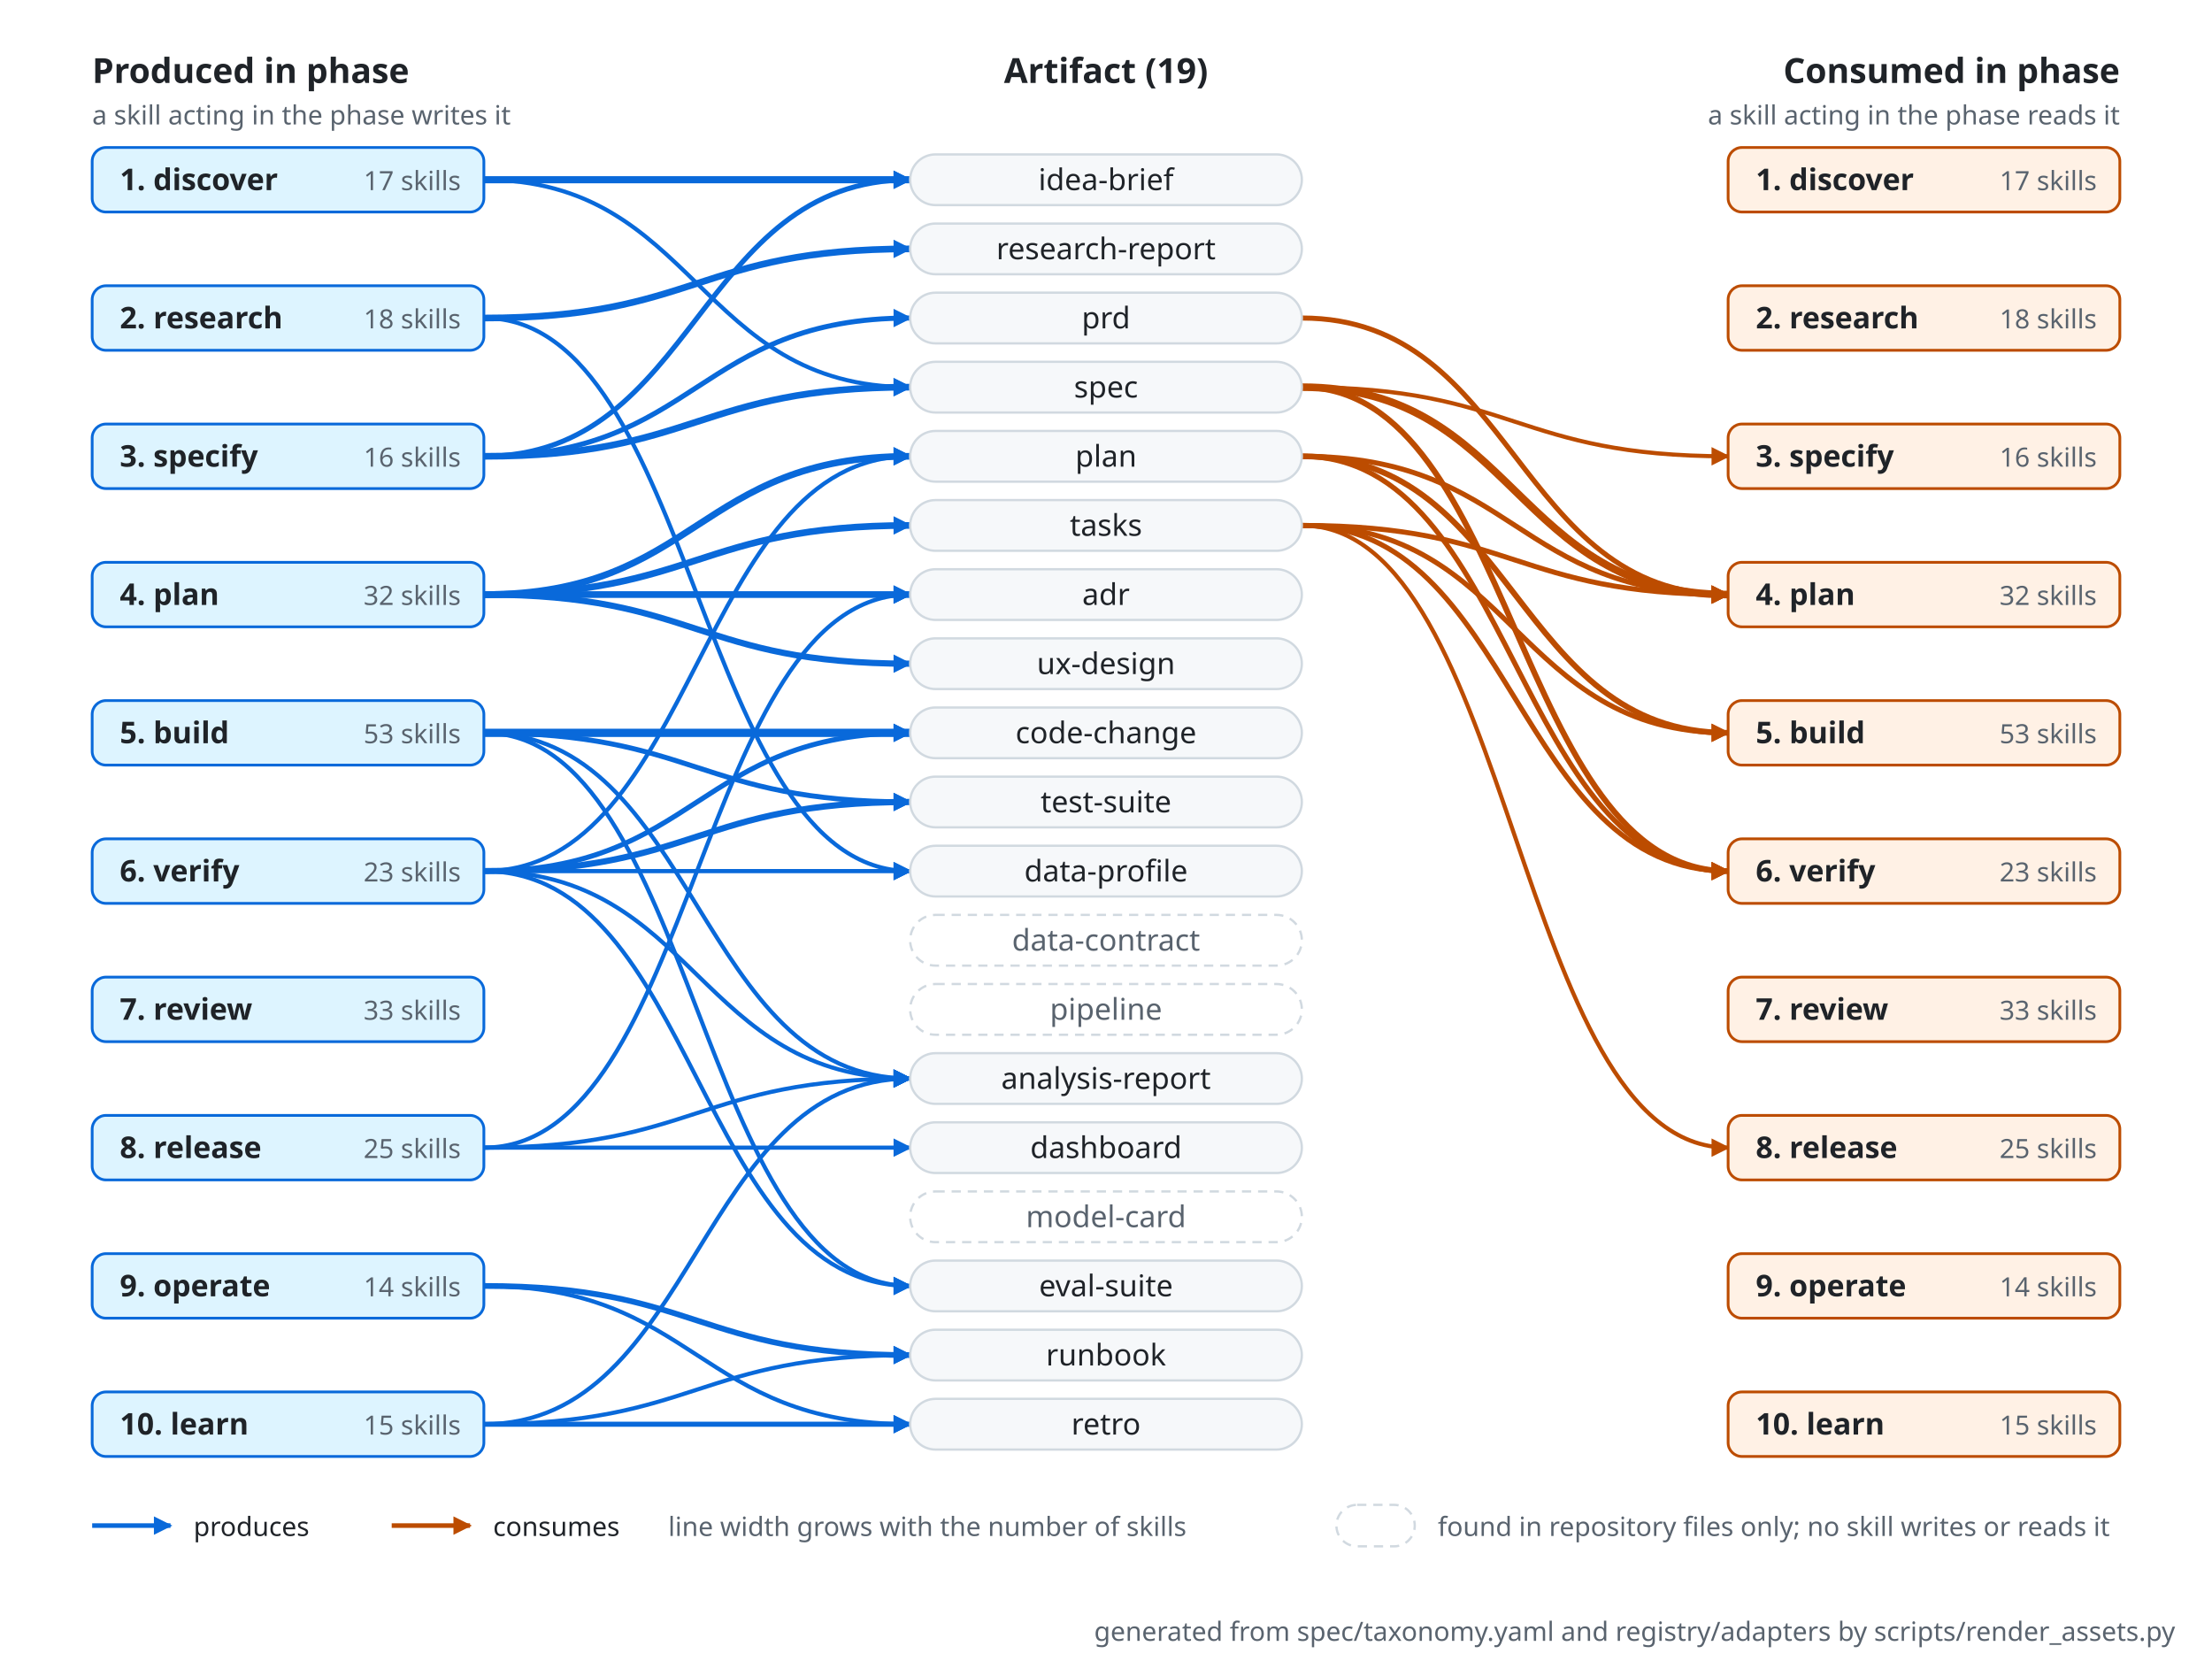
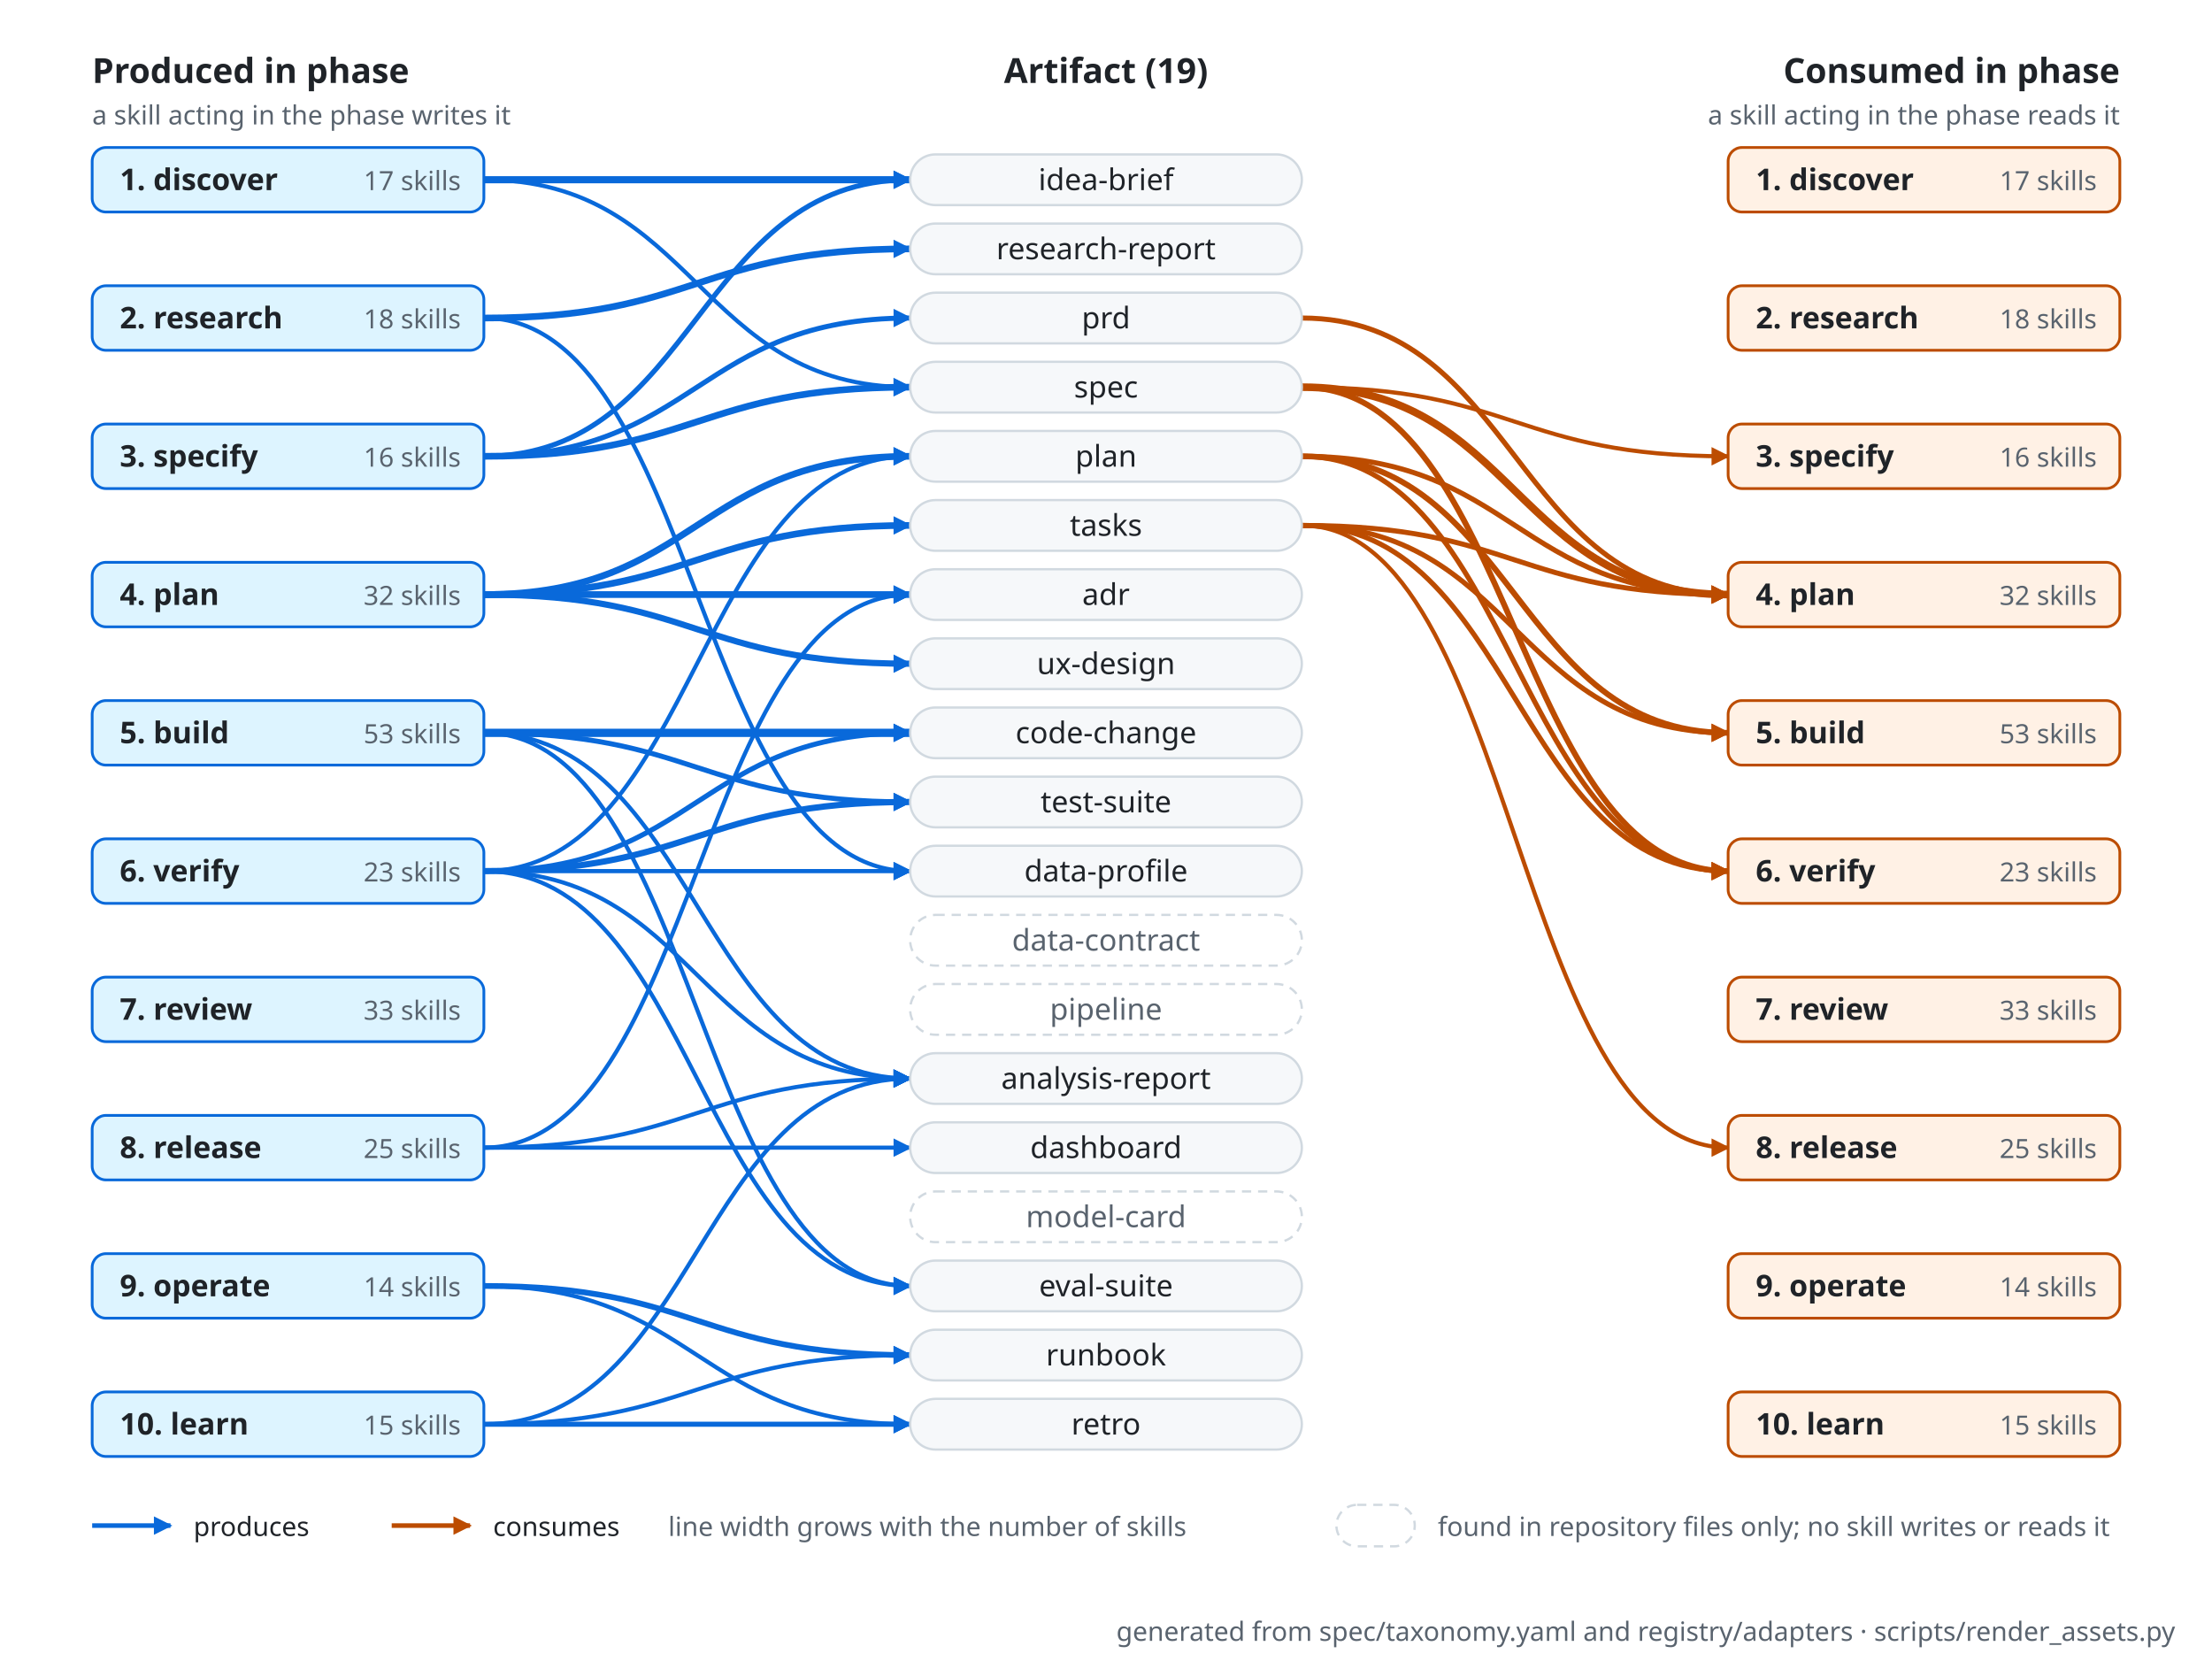
<svg xmlns="http://www.w3.org/2000/svg" width="960" height="724" viewBox="0 0 960 724" role="img" aria-label="Lifecycle graph: the 10 phases and 19 artifacts of the taxonomy, with the artifacts skills in each phase produce and consume">
  <style>text{font-family:-apple-system,BlinkMacSystemFont,'Segoe UI','Noto Sans',Helvetica,Arial,sans-serif;font-size:13px;fill:#1f2328}.m{fill:#59636e}.b{font-weight:600}.s{font-size:11.5px}.h{font-size:15px;font-weight:600}.mono{font-family:ui-monospace,SFMono-Regular,'SF Mono',Menlo,Consolas,'Liberation Mono',monospace;font-size:12px}.box{fill:#f6f8fa;stroke:#d1d9e0;stroke-width:1}.dash{fill:none;stroke:#d1d9e0;stroke-width:1;stroke-dasharray:4 3}.edge{fill:none;stroke:#59636e;stroke-width:1.4}.blue{fill:#ddf4ff;stroke:#0969da;stroke-width:1.2}.t-blue{fill:#0969da}.e-blue{fill:none;stroke:#0969da}#arrow-blue path{fill:#0969da}.green{fill:#dafbe1;stroke:#1a7f37;stroke-width:1.2}.t-green{fill:#1a7f37}.e-green{fill:none;stroke:#1a7f37}#arrow-green path{fill:#1a7f37}.orange{fill:#fff1e5;stroke:#bc4c00;stroke-width:1.2}.t-orange{fill:#bc4c00}.e-orange{fill:none;stroke:#bc4c00}#arrow-orange path{fill:#bc4c00}.purple{fill:#fbefff;stroke:#8250df;stroke-width:1.2}.t-purple{fill:#8250df}.e-purple{fill:none;stroke:#8250df}#arrow-purple path{fill:#8250df}.red{fill:#ffebe9;stroke:#cf222e;stroke-width:1.2}.t-red{fill:#cf222e}.e-red{fill:none;stroke:#cf222e}#arrow-red path{fill:#cf222e}#arrow path{fill:#59636e}</style>
  <defs>
    <marker id="arrow" viewBox="0 0 10 10" refX="9" refY="5" markerWidth="8" markerHeight="8" markerUnits="userSpaceOnUse" orient="auto-start-reverse">
      <path d="M0 0L10 5L0 10z" />
    </marker>
    <marker id="arrow-blue" viewBox="0 0 10 10" refX="9" refY="5" markerWidth="8" markerHeight="8" markerUnits="userSpaceOnUse" orient="auto-start-reverse">
      <path d="M0 0L10 5L0 10z" />
    </marker>
    <marker id="arrow-green" viewBox="0 0 10 10" refX="9" refY="5" markerWidth="8" markerHeight="8" markerUnits="userSpaceOnUse" orient="auto-start-reverse">
      <path d="M0 0L10 5L0 10z" />
    </marker>
    <marker id="arrow-orange" viewBox="0 0 10 10" refX="9" refY="5" markerWidth="8" markerHeight="8" markerUnits="userSpaceOnUse" orient="auto-start-reverse">
      <path d="M0 0L10 5L0 10z" />
    </marker>
    <marker id="arrow-purple" viewBox="0 0 10 10" refX="9" refY="5" markerWidth="8" markerHeight="8" markerUnits="userSpaceOnUse" orient="auto-start-reverse">
      <path d="M0 0L10 5L0 10z" />
    </marker>
    <marker id="arrow-red" viewBox="0 0 10 10" refX="9" refY="5" markerWidth="8" markerHeight="8" markerUnits="userSpaceOnUse" orient="auto-start-reverse">
      <path d="M0 0L10 5L0 10z" />
    </marker>
  </defs>
  <text x="40" y="36" class="h">Produced in phase</text>
  <text x="480" y="36" class="h" text-anchor="middle">Artifact (19)</text>
  <text x="920" y="36" class="h" text-anchor="end">Consumed in phase</text>
  <text x="40" y="54" class="m s">a skill acting in the phase writes it</text>
  <text x="920" y="54" class="m s" text-anchor="end">a skill acting in the phase reads it</text>
  <path d="M210 318C302.5 318 302.5 468 395 468" class="e-blue" stroke-width="1.8" marker-end="url(#arrow-blue)" />
  <path d="M210 318C302.5 318 302.5 318 395 318" class="e-blue" stroke-width="3.6" marker-end="url(#arrow-blue)" />
  <path d="M210 318C302.5 318 302.5 558 395 558" class="e-blue" stroke-width="1.8" marker-end="url(#arrow-blue)" />
  <path d="M210 318C302.5 318 302.5 348 395 348" class="e-blue" stroke-width="2.2" marker-end="url(#arrow-blue)" />
  <path d="M210 78C302.5 78 302.5 78 395 78" class="e-blue" stroke-width="3.1" marker-end="url(#arrow-blue)" />
  <path d="M210 78C302.5 78 302.5 168 395 168" class="e-blue" stroke-width="1.8" marker-end="url(#arrow-blue)" />
  <path d="M210 618C302.5 618 302.5 468 395 468" class="e-blue" stroke-width="1.8" marker-end="url(#arrow-blue)" />
  <path d="M210 618C302.5 618 302.5 618 395 618" class="e-blue" stroke-width="2.2" marker-end="url(#arrow-blue)" />
  <path d="M210 618C302.5 618 302.5 588 395 588" class="e-blue" stroke-width="1.8" marker-end="url(#arrow-blue)" />
  <path d="M210 558C302.5 558 302.5 618 395 618" class="e-blue" stroke-width="1.8" marker-end="url(#arrow-blue)" />
  <path d="M210 558C302.5 558 302.5 588 395 588" class="e-blue" stroke-width="2.5" marker-end="url(#arrow-blue)" />
  <path d="M210 258C302.5 258 302.5 258 395 258" class="e-blue" stroke-width="2.9" marker-end="url(#arrow-blue)" />
  <path d="M210 258C302.5 258 302.5 198 395 198" class="e-blue" stroke-width="2.9" marker-end="url(#arrow-blue)" />
  <path d="M210 258C302.5 258 302.5 228 395 228" class="e-blue" stroke-width="2.9" marker-end="url(#arrow-blue)" />
  <path d="M210 258C302.5 258 302.5 288 395 288" class="e-blue" stroke-width="2.7" marker-end="url(#arrow-blue)" />
  <path d="M210 498C302.5 498 302.5 258 395 258" class="e-blue" stroke-width="1.8" marker-end="url(#arrow-blue)" />
  <path d="M210 498C302.5 498 302.5 468 395 468" class="e-blue" stroke-width="1.8" marker-end="url(#arrow-blue)" />
  <path d="M210 498C302.5 498 302.5 498 395 498" class="e-blue" stroke-width="1.8" marker-end="url(#arrow-blue)" />
  <path d="M210 138C302.5 138 302.5 378 395 378" class="e-blue" stroke-width="1.8" marker-end="url(#arrow-blue)" />
  <path d="M210 138C302.5 138 302.5 108 395 108" class="e-blue" stroke-width="2.9" marker-end="url(#arrow-blue)" />
  <path d="M210 198C302.5 198 302.5 78 395 78" class="e-blue" stroke-width="2.2" marker-end="url(#arrow-blue)" />
  <path d="M210 198C302.5 198 302.5 138 395 138" class="e-blue" stroke-width="2.2" marker-end="url(#arrow-blue)" />
  <path d="M210 198C302.5 198 302.5 168 395 168" class="e-blue" stroke-width="2.9" marker-end="url(#arrow-blue)" />
  <path d="M210 378C302.5 378 302.5 468 395 468" class="e-blue" stroke-width="1.8" marker-end="url(#arrow-blue)" />
  <path d="M210 378C302.5 378 302.5 318 395 318" class="e-blue" stroke-width="2.2" marker-end="url(#arrow-blue)" />
  <path d="M210 378C302.5 378 302.5 378 395 378" class="e-blue" stroke-width="1.8" marker-end="url(#arrow-blue)" />
  <path d="M210 378C302.5 378 302.5 558 395 558" class="e-blue" stroke-width="1.8" marker-end="url(#arrow-blue)" />
  <path d="M210 378C302.5 378 302.5 198 395 198" class="e-blue" stroke-width="1.8" marker-end="url(#arrow-blue)" />
  <path d="M210 378C302.5 378 302.5 348 395 348" class="e-blue" stroke-width="2.7" marker-end="url(#arrow-blue)" />
  <path d="M565 198C657.5 198 657.5 318 750 318" class="e-orange" stroke-width="2.5" marker-end="url(#arrow-orange)" />
  <path d="M565 198C657.5 198 657.5 258 750 258" class="e-orange" stroke-width="2.2" marker-end="url(#arrow-orange)" />
  <path d="M565 198C657.5 198 657.5 378 750 378" class="e-orange" stroke-width="2.2" marker-end="url(#arrow-orange)" />
  <path d="M565 138C657.5 138 657.5 258 750 258" class="e-orange" stroke-width="2.2" marker-end="url(#arrow-orange)" />
  <path d="M565 168C657.5 168 657.5 258 750 258" class="e-orange" stroke-width="3.3" marker-end="url(#arrow-orange)" />
  <path d="M565 168C657.5 168 657.5 198 750 198" class="e-orange" stroke-width="1.8" marker-end="url(#arrow-orange)" />
  <path d="M565 168C657.5 168 657.5 378 750 378" class="e-orange" stroke-width="2.5" marker-end="url(#arrow-orange)" />
  <path d="M565 228C657.5 228 657.5 318 750 318" class="e-orange" stroke-width="2.2" marker-end="url(#arrow-orange)" />
  <path d="M565 228C657.5 228 657.5 258 750 258" class="e-orange" stroke-width="2.2" marker-end="url(#arrow-orange)" />
  <path d="M565 228C657.5 228 657.5 498 750 498" class="e-orange" stroke-width="1.8" marker-end="url(#arrow-orange)" />
  <path d="M565 228C657.5 228 657.5 378 750 378" class="e-orange" stroke-width="2.2" marker-end="url(#arrow-orange)" />
  <rect x="40" y="64" width="170" height="28" rx="6" class="blue" />
  <text x="52" y="82.5" class="b">1. discover</text>
  <text x="200" y="82.5" class="m s" text-anchor="end">17 skills</text>
  <rect x="40" y="124" width="170" height="28" rx="6" class="blue" />
  <text x="52" y="142.5" class="b">2. research</text>
  <text x="200" y="142.5" class="m s" text-anchor="end">18 skills</text>
  <rect x="40" y="184" width="170" height="28" rx="6" class="blue" />
  <text x="52" y="202.5" class="b">3. specify</text>
  <text x="200" y="202.5" class="m s" text-anchor="end">16 skills</text>
  <rect x="40" y="244" width="170" height="28" rx="6" class="blue" />
  <text x="52" y="262.5" class="b">4. plan</text>
  <text x="200" y="262.5" class="m s" text-anchor="end">32 skills</text>
  <rect x="40" y="304" width="170" height="28" rx="6" class="blue" />
  <text x="52" y="322.5" class="b">5. build</text>
  <text x="200" y="322.5" class="m s" text-anchor="end">53 skills</text>
  <rect x="40" y="364" width="170" height="28" rx="6" class="blue" />
  <text x="52" y="382.5" class="b">6. verify</text>
  <text x="200" y="382.5" class="m s" text-anchor="end">23 skills</text>
  <rect x="40" y="424" width="170" height="28" rx="6" class="blue" />
  <text x="52" y="442.5" class="b">7. review</text>
  <text x="200" y="442.5" class="m s" text-anchor="end">33 skills</text>
  <rect x="40" y="484" width="170" height="28" rx="6" class="blue" />
  <text x="52" y="502.5" class="b">8. release</text>
  <text x="200" y="502.5" class="m s" text-anchor="end">25 skills</text>
  <rect x="40" y="544" width="170" height="28" rx="6" class="blue" />
  <text x="52" y="562.5" class="b">9. operate</text>
  <text x="200" y="562.5" class="m s" text-anchor="end">14 skills</text>
  <rect x="40" y="604" width="170" height="28" rx="6" class="blue" />
  <text x="52" y="622.5" class="b">10. learn</text>
  <text x="200" y="622.5" class="m s" text-anchor="end">15 skills</text>
  <rect x="750" y="64" width="170" height="28" rx="6" class="orange" />
  <text x="762" y="82.5" class="b">1. discover</text>
  <text x="910" y="82.5" class="m s" text-anchor="end">17 skills</text>
  <rect x="750" y="124" width="170" height="28" rx="6" class="orange" />
  <text x="762" y="142.5" class="b">2. research</text>
  <text x="910" y="142.5" class="m s" text-anchor="end">18 skills</text>
  <rect x="750" y="184" width="170" height="28" rx="6" class="orange" />
  <text x="762" y="202.5" class="b">3. specify</text>
  <text x="910" y="202.5" class="m s" text-anchor="end">16 skills</text>
  <rect x="750" y="244" width="170" height="28" rx="6" class="orange" />
  <text x="762" y="262.5" class="b">4. plan</text>
  <text x="910" y="262.5" class="m s" text-anchor="end">32 skills</text>
  <rect x="750" y="304" width="170" height="28" rx="6" class="orange" />
  <text x="762" y="322.5" class="b">5. build</text>
  <text x="910" y="322.5" class="m s" text-anchor="end">53 skills</text>
  <rect x="750" y="364" width="170" height="28" rx="6" class="orange" />
  <text x="762" y="382.5" class="b">6. verify</text>
  <text x="910" y="382.5" class="m s" text-anchor="end">23 skills</text>
  <rect x="750" y="424" width="170" height="28" rx="6" class="orange" />
  <text x="762" y="442.5" class="b">7. review</text>
  <text x="910" y="442.5" class="m s" text-anchor="end">33 skills</text>
  <rect x="750" y="484" width="170" height="28" rx="6" class="orange" />
  <text x="762" y="502.5" class="b">8. release</text>
  <text x="910" y="502.5" class="m s" text-anchor="end">25 skills</text>
  <rect x="750" y="544" width="170" height="28" rx="6" class="orange" />
  <text x="762" y="562.5" class="b">9. operate</text>
  <text x="910" y="562.5" class="m s" text-anchor="end">14 skills</text>
  <rect x="750" y="604" width="170" height="28" rx="6" class="orange" />
  <text x="762" y="622.5" class="b">10. learn</text>
  <text x="910" y="622.5" class="m s" text-anchor="end">15 skills</text>
  <rect x="395" y="67" width="170" height="22" rx="11" class="box" />
  <text x="480" y="82.5" text-anchor="middle">idea-brief</text>
  <rect x="395" y="97" width="170" height="22" rx="11" class="box" />
  <text x="480" y="112.5" text-anchor="middle">research-report</text>
  <rect x="395" y="127" width="170" height="22" rx="11" class="box" />
  <text x="480" y="142.5" text-anchor="middle">prd</text>
  <rect x="395" y="157" width="170" height="22" rx="11" class="box" />
  <text x="480" y="172.5" text-anchor="middle">spec</text>
  <rect x="395" y="187" width="170" height="22" rx="11" class="box" />
  <text x="480" y="202.5" text-anchor="middle">plan</text>
  <rect x="395" y="217" width="170" height="22" rx="11" class="box" />
  <text x="480" y="232.5" text-anchor="middle">tasks</text>
  <rect x="395" y="247" width="170" height="22" rx="11" class="box" />
  <text x="480" y="262.5" text-anchor="middle">adr</text>
  <rect x="395" y="277" width="170" height="22" rx="11" class="box" />
  <text x="480" y="292.5" text-anchor="middle">ux-design</text>
  <rect x="395" y="307" width="170" height="22" rx="11" class="box" />
  <text x="480" y="322.5" text-anchor="middle">code-change</text>
  <rect x="395" y="337" width="170" height="22" rx="11" class="box" />
  <text x="480" y="352.5" text-anchor="middle">test-suite</text>
  <rect x="395" y="367" width="170" height="22" rx="11" class="box" />
  <text x="480" y="382.5" text-anchor="middle">data-profile</text>
  <rect x="395" y="397" width="170" height="22" rx="11" class="dash" />
  <text x="480" y="412.5" class="m" text-anchor="middle">data-contract</text>
  <rect x="395" y="427" width="170" height="22" rx="11" class="dash" />
  <text x="480" y="442.5" class="m" text-anchor="middle">pipeline</text>
  <rect x="395" y="457" width="170" height="22" rx="11" class="box" />
  <text x="480" y="472.5" text-anchor="middle">analysis-report</text>
  <rect x="395" y="487" width="170" height="22" rx="11" class="box" />
  <text x="480" y="502.5" text-anchor="middle">dashboard</text>
  <rect x="395" y="517" width="170" height="22" rx="11" class="dash" />
  <text x="480" y="532.5" class="m" text-anchor="middle">model-card</text>
  <rect x="395" y="547" width="170" height="22" rx="11" class="box" />
  <text x="480" y="562.5" text-anchor="middle">eval-suite</text>
  <rect x="395" y="577" width="170" height="22" rx="11" class="box" />
  <text x="480" y="592.5" text-anchor="middle">runbook</text>
  <rect x="395" y="607" width="170" height="22" rx="11" class="box" />
  <text x="480" y="622.5" text-anchor="middle">retro</text>
  <path d="M40 662C57 662 57 662 74 662" class="e-blue" stroke-width="2" marker-end="url(#arrow-blue)" />
  <text x="84" y="666.5" class="s">produces</text>
  <path d="M170 662C187 662 187 662 204 662" class="e-orange" stroke-width="2" marker-end="url(#arrow-orange)" />
  <text x="214" y="666.5" class="s">consumes</text>
  <text x="290" y="666.5" class="m s">line width grows with the number of skills</text>
  <rect x="580" y="653" width="34" height="18" rx="9" class="dash" />
  <text x="624" y="666.5" class="m s">found in repository files only; no skill writes or reads it</text>
-   <text x="944" y="712" class="m s" text-anchor="end">generated from spec/taxonomy.yaml and registry/adapters by scripts/render_assets.py</text>
+   <text x="944" y="712" class="m s" text-anchor="end">generated from spec/taxonomy.yaml and registry/adapters · scripts/render_assets.py</text>
</svg>
